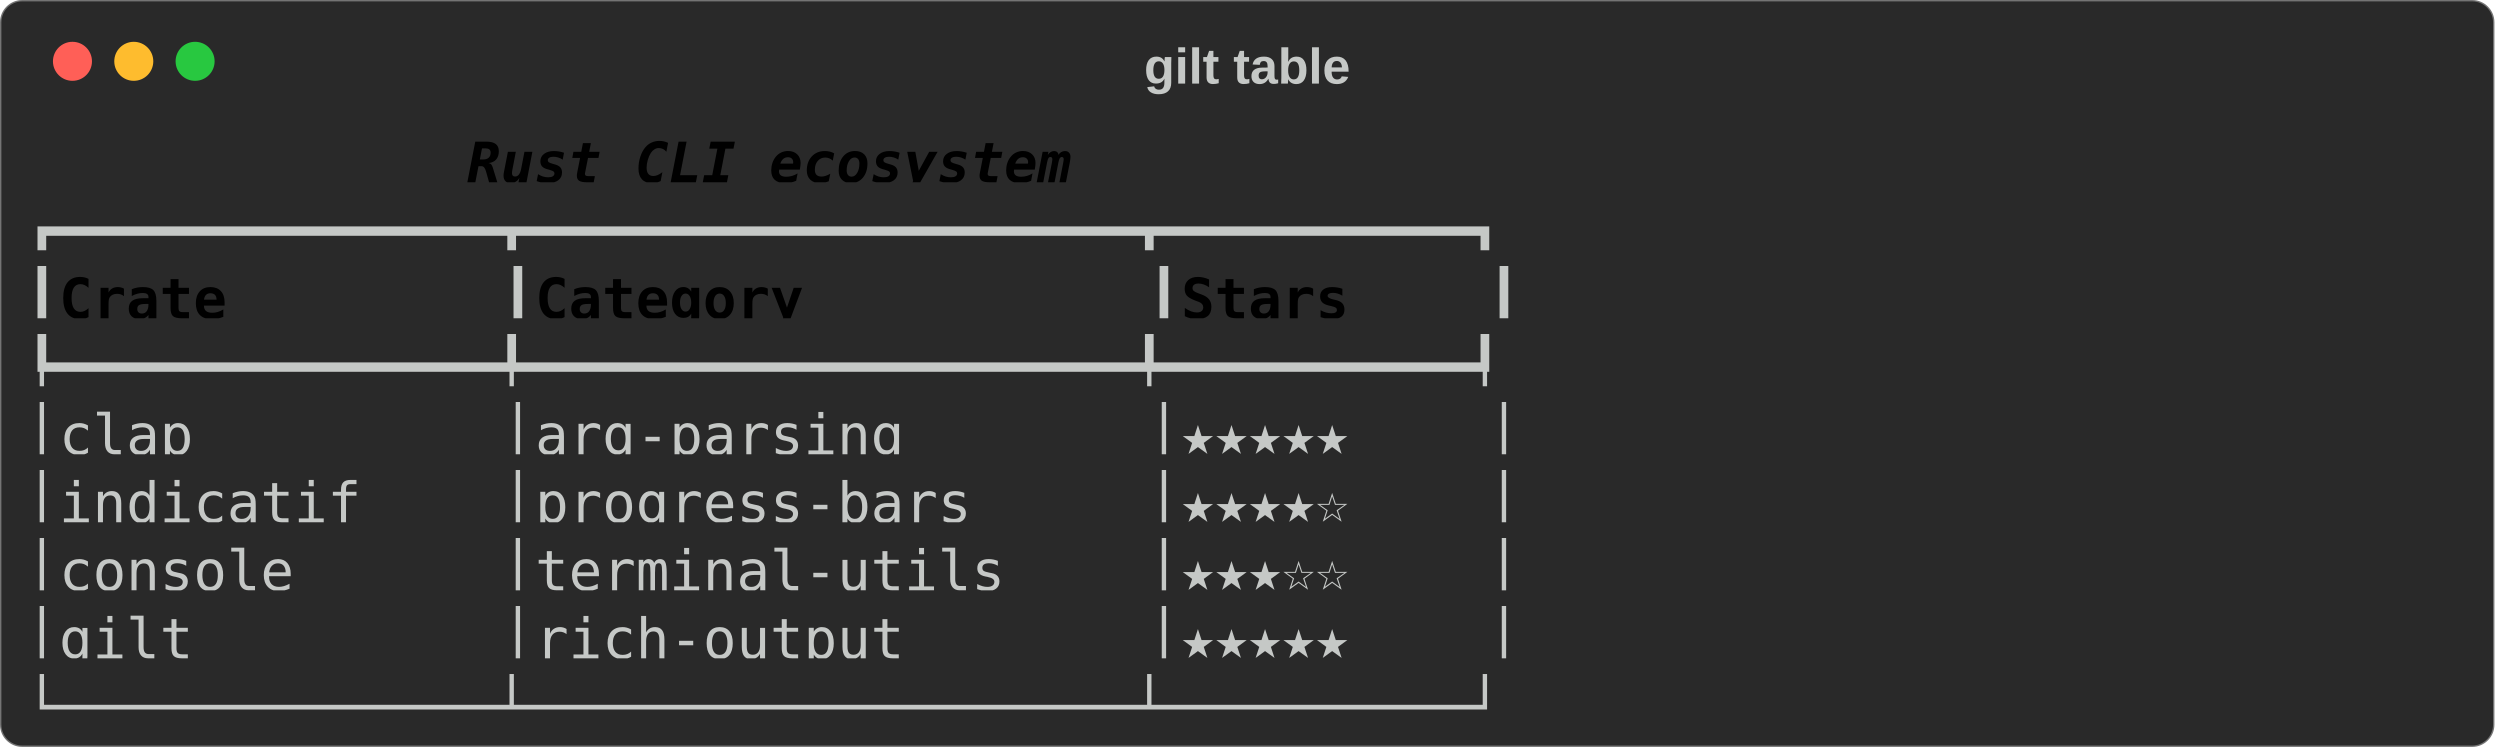
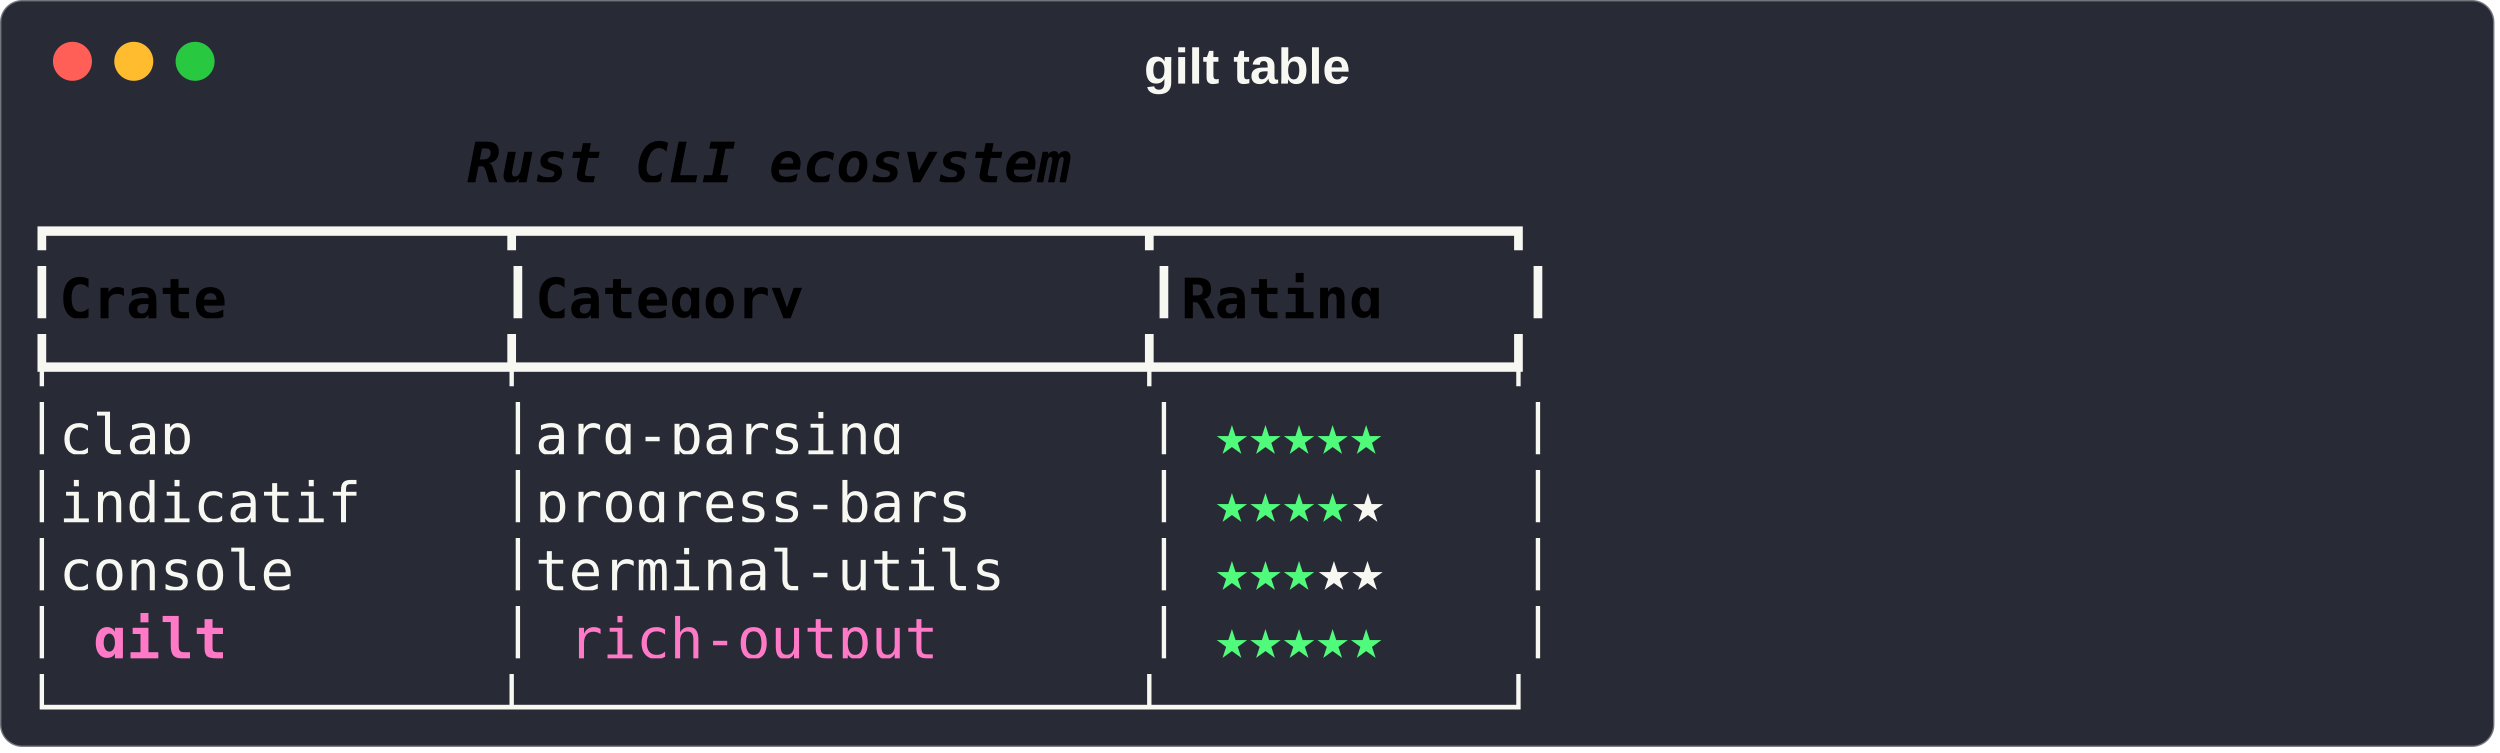
<svg xmlns="http://www.w3.org/2000/svg" class="gilt-terminal" viewBox="0 0 897 270">
  <style>

    @font-face {
        font-family: "Fira Code";
        src: local("FiraCode-Regular"),
                url("https://cdnjs.cloudflare.com/ajax/libs/firacode/6.2.0/woff2/FiraCode-Regular.woff2") format("woff2"),
                url("https://cdnjs.cloudflare.com/ajax/libs/firacode/6.2.0/woff/FiraCode-Regular.woff") format("woff");
        font-style: normal;
        font-weight: 400;
    }
    @font-face {
        font-family: "Fira Code";
        src: local("FiraCode-Bold"),
                url("https://cdnjs.cloudflare.com/ajax/libs/firacode/6.2.0/woff2/FiraCode-Bold.woff2") format("woff2"),
                url("https://cdnjs.cloudflare.com/ajax/libs/firacode/6.2.0/woff/FiraCode-Bold.woff") format("woff");
        font-style: bold;
        font-weight: 700;
    }

    .gilt-demo-table-matrix {
        font-family: Fira Code, monospace;
        font-size: 20.0px;
        line-height: 24.4px;
        font-variant-east-asian: full-width;
    }

    .gilt-demo-table-title {
        font-size: 18px;
        font-weight: bold;
        font-family: arial;
    }

        .gilt-demo-table-s1 { font-style: italic }
    .gilt-demo-table-s2 { font-weight: bold; font-style: italic }
    .gilt-demo-table-s3 { font-weight: bold }
+     .gilt-demo-table-s4 { fill: #50fa7b }
+     .gilt-demo-table-s5 { fill: #ff79c6; font-weight: bold }
+     .gilt-demo-table-s6 { fill: #ff79c6 }

    </style>
  <defs>
    <clipPath id="gilt-demo-table-clip-terminal">
      <rect x="0" y="0" width="895" height="268" />
    </clipPath>
    <clipPath id="gilt-demo-table-line-0">
      <rect x="0" y="40.0" width="895.0" height="24.4" />
    </clipPath>
    <clipPath id="gilt-demo-table-line-1">
      <rect x="0" y="64.4" width="895.0" height="24.4" />
    </clipPath>
    <clipPath id="gilt-demo-table-line-2">
      <rect x="0" y="88.8" width="895.0" height="24.4" />
    </clipPath>
    <clipPath id="gilt-demo-table-line-3">
      <rect x="0" y="113.2" width="895.0" height="24.4" />
    </clipPath>
    <clipPath id="gilt-demo-table-line-4">
      <rect x="0" y="137.6" width="895.0" height="24.4" />
    </clipPath>
    <clipPath id="gilt-demo-table-line-5">
      <rect x="0" y="162.0" width="895.0" height="24.4" />
    </clipPath>
    <clipPath id="gilt-demo-table-line-6">
      <rect x="0" y="186.4" width="895.0" height="24.4" />
    </clipPath>
    <clipPath id="gilt-demo-table-line-7">
      <rect x="0" y="210.8" width="895.0" height="24.4" />
    </clipPath>
    <clipPath id="gilt-demo-table-line-8">
      <rect x="0" y="235.2" width="895.0" height="24.4" />
    </clipPath>
  </defs>
-   <rect fill="#292929" stroke="rgba(255,255,255,0.35)" stroke-width="1" x="0" y="0" width="895" height="268" rx="8" />
+   <rect fill="#282a36" stroke="rgba(255,255,255,0.35)" stroke-width="1" x="0" y="0" width="895" height="268" rx="8" />
  <circle cx="26" cy="22" r="7" fill="#ff5f57" />
  <circle cx="48" cy="22" r="7" fill="#febc2e" />
  <circle cx="70" cy="22" r="7" fill="#28c840" />
-   <text class="gilt-demo-table-title" fill="#c5c8c6" x="447.5" y="30" text-anchor="middle">gilt table</text>
+   <text class="gilt-demo-table-title" fill="#f8f8f2" x="447.5" y="30" text-anchor="middle">gilt table</text>
  <g transform="translate(1, 1)" clip-path="url(#gilt-demo-table-clip-terminal)">
    <g class="gilt-demo-table-matrix">
      <text class="gilt-demo-table-s1" x="8.0" y="64.4" textLength="158.6" clip-path="url(#gilt-demo-table-line-0)">             </text>
      <text class="gilt-demo-table-s2" x="166.6" y="64.4" textLength="219.6" clip-path="url(#gilt-demo-table-line-0)">Rust CLI ecosystem</text>
-       <text class="gilt-demo-table-s1" x="386.2" y="64.4" textLength="158.6" clip-path="url(#gilt-demo-table-line-0)">             </text>
-       <text fill="#c5c8c6" x="8.0" y="88.8" textLength="536.8" clip-path="url(#gilt-demo-table-line-1)">┏━━━━━━━━━━━━━┳━━━━━━━━━━━━━━━━━━┳━━━━━━━━━┓</text>
-       <text fill="#c5c8c6" x="8.0" y="113.2" textLength="12.2" clip-path="url(#gilt-demo-table-line-2)">┃</text>
+       <text class="gilt-demo-table-s1" x="386.2" y="64.4" textLength="170.8" clip-path="url(#gilt-demo-table-line-0)">              </text>
+       <text fill="#f8f8f2" x="8.0" y="88.8" textLength="549.0" clip-path="url(#gilt-demo-table-line-1)">┏━━━━━━━━━━━━━┳━━━━━━━━━━━━━━━━━━┳━━━━━━━━━━┓</text>
+       <text fill="#f8f8f2" x="8.0" y="113.2" textLength="12.2" clip-path="url(#gilt-demo-table-line-2)">┃</text>
      <text class="gilt-demo-table-s3" x="20.2" y="113.2" textLength="158.6" clip-path="url(#gilt-demo-table-line-2)"> Crate       </text>
-       <text fill="#c5c8c6" x="178.8" y="113.2" textLength="12.2" clip-path="url(#gilt-demo-table-line-2)">┃</text>
+       <text fill="#f8f8f2" x="178.8" y="113.2" textLength="12.2" clip-path="url(#gilt-demo-table-line-2)">┃</text>
      <text class="gilt-demo-table-s3" x="191.0" y="113.2" textLength="219.6" clip-path="url(#gilt-demo-table-line-2)"> Category         </text>
-       <text fill="#c5c8c6" x="410.6" y="113.2" textLength="12.2" clip-path="url(#gilt-demo-table-line-2)">┃</text>
-       <text class="gilt-demo-table-s3" x="422.8" y="113.2" textLength="109.8" clip-path="url(#gilt-demo-table-line-2)"> Stars   </text>
-       <text fill="#c5c8c6" x="532.6" y="113.2" textLength="12.2" clip-path="url(#gilt-demo-table-line-2)">┃</text>
-       <text fill="#c5c8c6" x="8.0" y="137.6" textLength="536.8" clip-path="url(#gilt-demo-table-line-3)">┡━━━━━━━━━━━━━╇━━━━━━━━━━━━━━━━━━╇━━━━━━━━━┩</text>
-       <text fill="#c5c8c6" x="8.0" y="162.0" textLength="12.2" clip-path="url(#gilt-demo-table-line-4)">│</text>
-       <text fill="#c5c8c6" x="20.2" y="162.0" textLength="158.6" clip-path="url(#gilt-demo-table-line-4)"> clap        </text>
-       <text fill="#c5c8c6" x="178.8" y="162.0" textLength="12.2" clip-path="url(#gilt-demo-table-line-4)">│</text>
-       <text fill="#c5c8c6" x="191.0" y="162.0" textLength="219.6" clip-path="url(#gilt-demo-table-line-4)"> arg-parsing      </text>
-       <text fill="#c5c8c6" x="410.6" y="162.0" textLength="12.2" clip-path="url(#gilt-demo-table-line-4)">│</text>
-       <text fill="#c5c8c6" x="422.8" y="162.0" textLength="109.8" clip-path="url(#gilt-demo-table-line-4)"> ★★★★★   </text>
-       <text fill="#c5c8c6" x="532.6" y="162.0" textLength="12.2" clip-path="url(#gilt-demo-table-line-4)">│</text>
-       <text fill="#c5c8c6" x="8.0" y="186.4" textLength="12.2" clip-path="url(#gilt-demo-table-line-5)">│</text>
-       <text fill="#c5c8c6" x="20.2" y="186.4" textLength="158.6" clip-path="url(#gilt-demo-table-line-5)"> indicatif   </text>
-       <text fill="#c5c8c6" x="178.8" y="186.4" textLength="12.2" clip-path="url(#gilt-demo-table-line-5)">│</text>
-       <text fill="#c5c8c6" x="191.0" y="186.4" textLength="219.6" clip-path="url(#gilt-demo-table-line-5)"> progress-bars    </text>
-       <text fill="#c5c8c6" x="410.6" y="186.4" textLength="12.2" clip-path="url(#gilt-demo-table-line-5)">│</text>
-       <text fill="#c5c8c6" x="422.8" y="186.4" textLength="109.8" clip-path="url(#gilt-demo-table-line-5)"> ★★★★☆   </text>
-       <text fill="#c5c8c6" x="532.6" y="186.4" textLength="12.2" clip-path="url(#gilt-demo-table-line-5)">│</text>
-       <text fill="#c5c8c6" x="8.0" y="210.8" textLength="12.2" clip-path="url(#gilt-demo-table-line-6)">│</text>
-       <text fill="#c5c8c6" x="20.2" y="210.8" textLength="158.6" clip-path="url(#gilt-demo-table-line-6)"> console     </text>
-       <text fill="#c5c8c6" x="178.8" y="210.8" textLength="12.2" clip-path="url(#gilt-demo-table-line-6)">│</text>
-       <text fill="#c5c8c6" x="191.0" y="210.8" textLength="219.6" clip-path="url(#gilt-demo-table-line-6)"> terminal-utils   </text>
-       <text fill="#c5c8c6" x="410.6" y="210.8" textLength="12.2" clip-path="url(#gilt-demo-table-line-6)">│</text>
-       <text fill="#c5c8c6" x="422.8" y="210.8" textLength="109.8" clip-path="url(#gilt-demo-table-line-6)"> ★★★☆☆   </text>
-       <text fill="#c5c8c6" x="532.6" y="210.8" textLength="12.2" clip-path="url(#gilt-demo-table-line-6)">│</text>
-       <text fill="#c5c8c6" x="8.0" y="235.2" textLength="12.2" clip-path="url(#gilt-demo-table-line-7)">│</text>
-       <text fill="#c5c8c6" x="20.2" y="235.2" textLength="158.6" clip-path="url(#gilt-demo-table-line-7)"> gilt        </text>
-       <text fill="#c5c8c6" x="178.8" y="235.2" textLength="12.2" clip-path="url(#gilt-demo-table-line-7)">│</text>
-       <text fill="#c5c8c6" x="191.0" y="235.2" textLength="219.6" clip-path="url(#gilt-demo-table-line-7)"> rich-output      </text>
-       <text fill="#c5c8c6" x="410.6" y="235.2" textLength="12.2" clip-path="url(#gilt-demo-table-line-7)">│</text>
-       <text fill="#c5c8c6" x="422.8" y="235.2" textLength="109.8" clip-path="url(#gilt-demo-table-line-7)"> ★★★★★   </text>
-       <text fill="#c5c8c6" x="532.6" y="235.2" textLength="12.2" clip-path="url(#gilt-demo-table-line-7)">│</text>
-       <text fill="#c5c8c6" x="8.0" y="259.6" textLength="536.8" clip-path="url(#gilt-demo-table-line-8)">└─────────────┴──────────────────┴─────────┘</text>
+       <text fill="#f8f8f2" x="410.6" y="113.2" textLength="12.2" clip-path="url(#gilt-demo-table-line-2)">┃</text>
+       <text class="gilt-demo-table-s3" x="422.8" y="113.2" textLength="122.0" clip-path="url(#gilt-demo-table-line-2)"> Rating   </text>
+       <text fill="#f8f8f2" x="544.8" y="113.2" textLength="12.2" clip-path="url(#gilt-demo-table-line-2)">┃</text>
+       <text fill="#f8f8f2" x="8.0" y="137.6" textLength="549.0" clip-path="url(#gilt-demo-table-line-3)">┡━━━━━━━━━━━━━╇━━━━━━━━━━━━━━━━━━╇━━━━━━━━━━┩</text>
+       <text fill="#f8f8f2" x="8.0" y="162.0" textLength="12.2" clip-path="url(#gilt-demo-table-line-4)">│</text>
+       <text fill="#f8f8f2" x="20.2" y="162.0" textLength="158.6" clip-path="url(#gilt-demo-table-line-4)"> clap        </text>
+       <text fill="#f8f8f2" x="178.8" y="162.0" textLength="12.2" clip-path="url(#gilt-demo-table-line-4)">│</text>
+       <text fill="#f8f8f2" x="191.0" y="162.0" textLength="219.6" clip-path="url(#gilt-demo-table-line-4)"> arg-parsing      </text>
+       <text fill="#f8f8f2" x="410.6" y="162.0" textLength="12.2" clip-path="url(#gilt-demo-table-line-4)">│</text>
+       <text fill="#f8f8f2" x="422.8" y="162.0" textLength="12.2" clip-path="url(#gilt-demo-table-line-4)"> </text>
+       <text class="gilt-demo-table-s4" x="435.0" y="162.0" textLength="61.0" clip-path="url(#gilt-demo-table-line-4)">★★★★★</text>
+       <text fill="#f8f8f2" x="496.0" y="162.0" textLength="48.8" clip-path="url(#gilt-demo-table-line-4)">    </text>
+       <text fill="#f8f8f2" x="544.8" y="162.0" textLength="12.2" clip-path="url(#gilt-demo-table-line-4)">│</text>
+       <text fill="#f8f8f2" x="8.0" y="186.4" textLength="12.2" clip-path="url(#gilt-demo-table-line-5)">│</text>
+       <text fill="#f8f8f2" x="20.2" y="186.4" textLength="158.6" clip-path="url(#gilt-demo-table-line-5)"> indicatif   </text>
+       <text fill="#f8f8f2" x="178.8" y="186.4" textLength="12.2" clip-path="url(#gilt-demo-table-line-5)">│</text>
+       <text fill="#f8f8f2" x="191.0" y="186.4" textLength="219.6" clip-path="url(#gilt-demo-table-line-5)"> progress-bars    </text>
+       <text fill="#f8f8f2" x="410.6" y="186.4" textLength="12.2" clip-path="url(#gilt-demo-table-line-5)">│</text>
+       <text fill="#f8f8f2" x="422.8" y="186.4" textLength="12.2" clip-path="url(#gilt-demo-table-line-5)"> </text>
+       <text class="gilt-demo-table-s4" x="435.0" y="186.4" textLength="48.8" clip-path="url(#gilt-demo-table-line-5)">★★★★</text>
+       <text fill="#f8f8f2" x="483.8" y="186.4" textLength="12.2" clip-path="url(#gilt-demo-table-line-5)">★</text>
+       <text fill="#f8f8f2" x="496.0" y="186.4" textLength="48.8" clip-path="url(#gilt-demo-table-line-5)">    </text>
+       <text fill="#f8f8f2" x="544.8" y="186.4" textLength="12.2" clip-path="url(#gilt-demo-table-line-5)">│</text>
+       <text fill="#f8f8f2" x="8.0" y="210.8" textLength="12.2" clip-path="url(#gilt-demo-table-line-6)">│</text>
+       <text fill="#f8f8f2" x="20.2" y="210.8" textLength="158.6" clip-path="url(#gilt-demo-table-line-6)"> console     </text>
+       <text fill="#f8f8f2" x="178.8" y="210.8" textLength="12.2" clip-path="url(#gilt-demo-table-line-6)">│</text>
+       <text fill="#f8f8f2" x="191.0" y="210.8" textLength="219.6" clip-path="url(#gilt-demo-table-line-6)"> terminal-utils   </text>
+       <text fill="#f8f8f2" x="410.6" y="210.8" textLength="12.2" clip-path="url(#gilt-demo-table-line-6)">│</text>
+       <text fill="#f8f8f2" x="422.8" y="210.8" textLength="12.2" clip-path="url(#gilt-demo-table-line-6)"> </text>
+       <text class="gilt-demo-table-s4" x="435.0" y="210.8" textLength="36.6" clip-path="url(#gilt-demo-table-line-6)">★★★</text>
+       <text fill="#f8f8f2" x="471.6" y="210.8" textLength="24.4" clip-path="url(#gilt-demo-table-line-6)">★★</text>
+       <text fill="#f8f8f2" x="496.0" y="210.8" textLength="48.8" clip-path="url(#gilt-demo-table-line-6)">    </text>
+       <text fill="#f8f8f2" x="544.8" y="210.8" textLength="12.2" clip-path="url(#gilt-demo-table-line-6)">│</text>
+       <text fill="#f8f8f2" x="8.0" y="235.2" textLength="12.2" clip-path="url(#gilt-demo-table-line-7)">│</text>
+       <text fill="#f8f8f2" x="20.2" y="235.2" textLength="12.2" clip-path="url(#gilt-demo-table-line-7)"> </text>
+       <text class="gilt-demo-table-s5" x="32.4" y="235.2" textLength="48.8" clip-path="url(#gilt-demo-table-line-7)">gilt</text>
+       <text fill="#f8f8f2" x="81.2" y="235.2" textLength="97.6" clip-path="url(#gilt-demo-table-line-7)">        </text>
+       <text fill="#f8f8f2" x="178.8" y="235.2" textLength="12.2" clip-path="url(#gilt-demo-table-line-7)">│</text>
+       <text fill="#f8f8f2" x="191.0" y="235.2" textLength="12.2" clip-path="url(#gilt-demo-table-line-7)"> </text>
+       <text class="gilt-demo-table-s6" x="203.2" y="235.2" textLength="134.2" clip-path="url(#gilt-demo-table-line-7)">rich-output</text>
+       <text fill="#f8f8f2" x="337.4" y="235.2" textLength="73.2" clip-path="url(#gilt-demo-table-line-7)">      </text>
+       <text fill="#f8f8f2" x="410.6" y="235.2" textLength="12.2" clip-path="url(#gilt-demo-table-line-7)">│</text>
+       <text fill="#f8f8f2" x="422.8" y="235.2" textLength="12.2" clip-path="url(#gilt-demo-table-line-7)"> </text>
+       <text class="gilt-demo-table-s4" x="435.0" y="235.2" textLength="61.0" clip-path="url(#gilt-demo-table-line-7)">★★★★★</text>
+       <text fill="#f8f8f2" x="496.0" y="235.2" textLength="48.8" clip-path="url(#gilt-demo-table-line-7)">    </text>
+       <text fill="#f8f8f2" x="544.8" y="235.2" textLength="12.2" clip-path="url(#gilt-demo-table-line-7)">│</text>
+       <text fill="#f8f8f2" x="8.0" y="259.6" textLength="549.0" clip-path="url(#gilt-demo-table-line-8)">└─────────────┴──────────────────┴──────────┘</text>
    </g>
  </g>
</svg>
